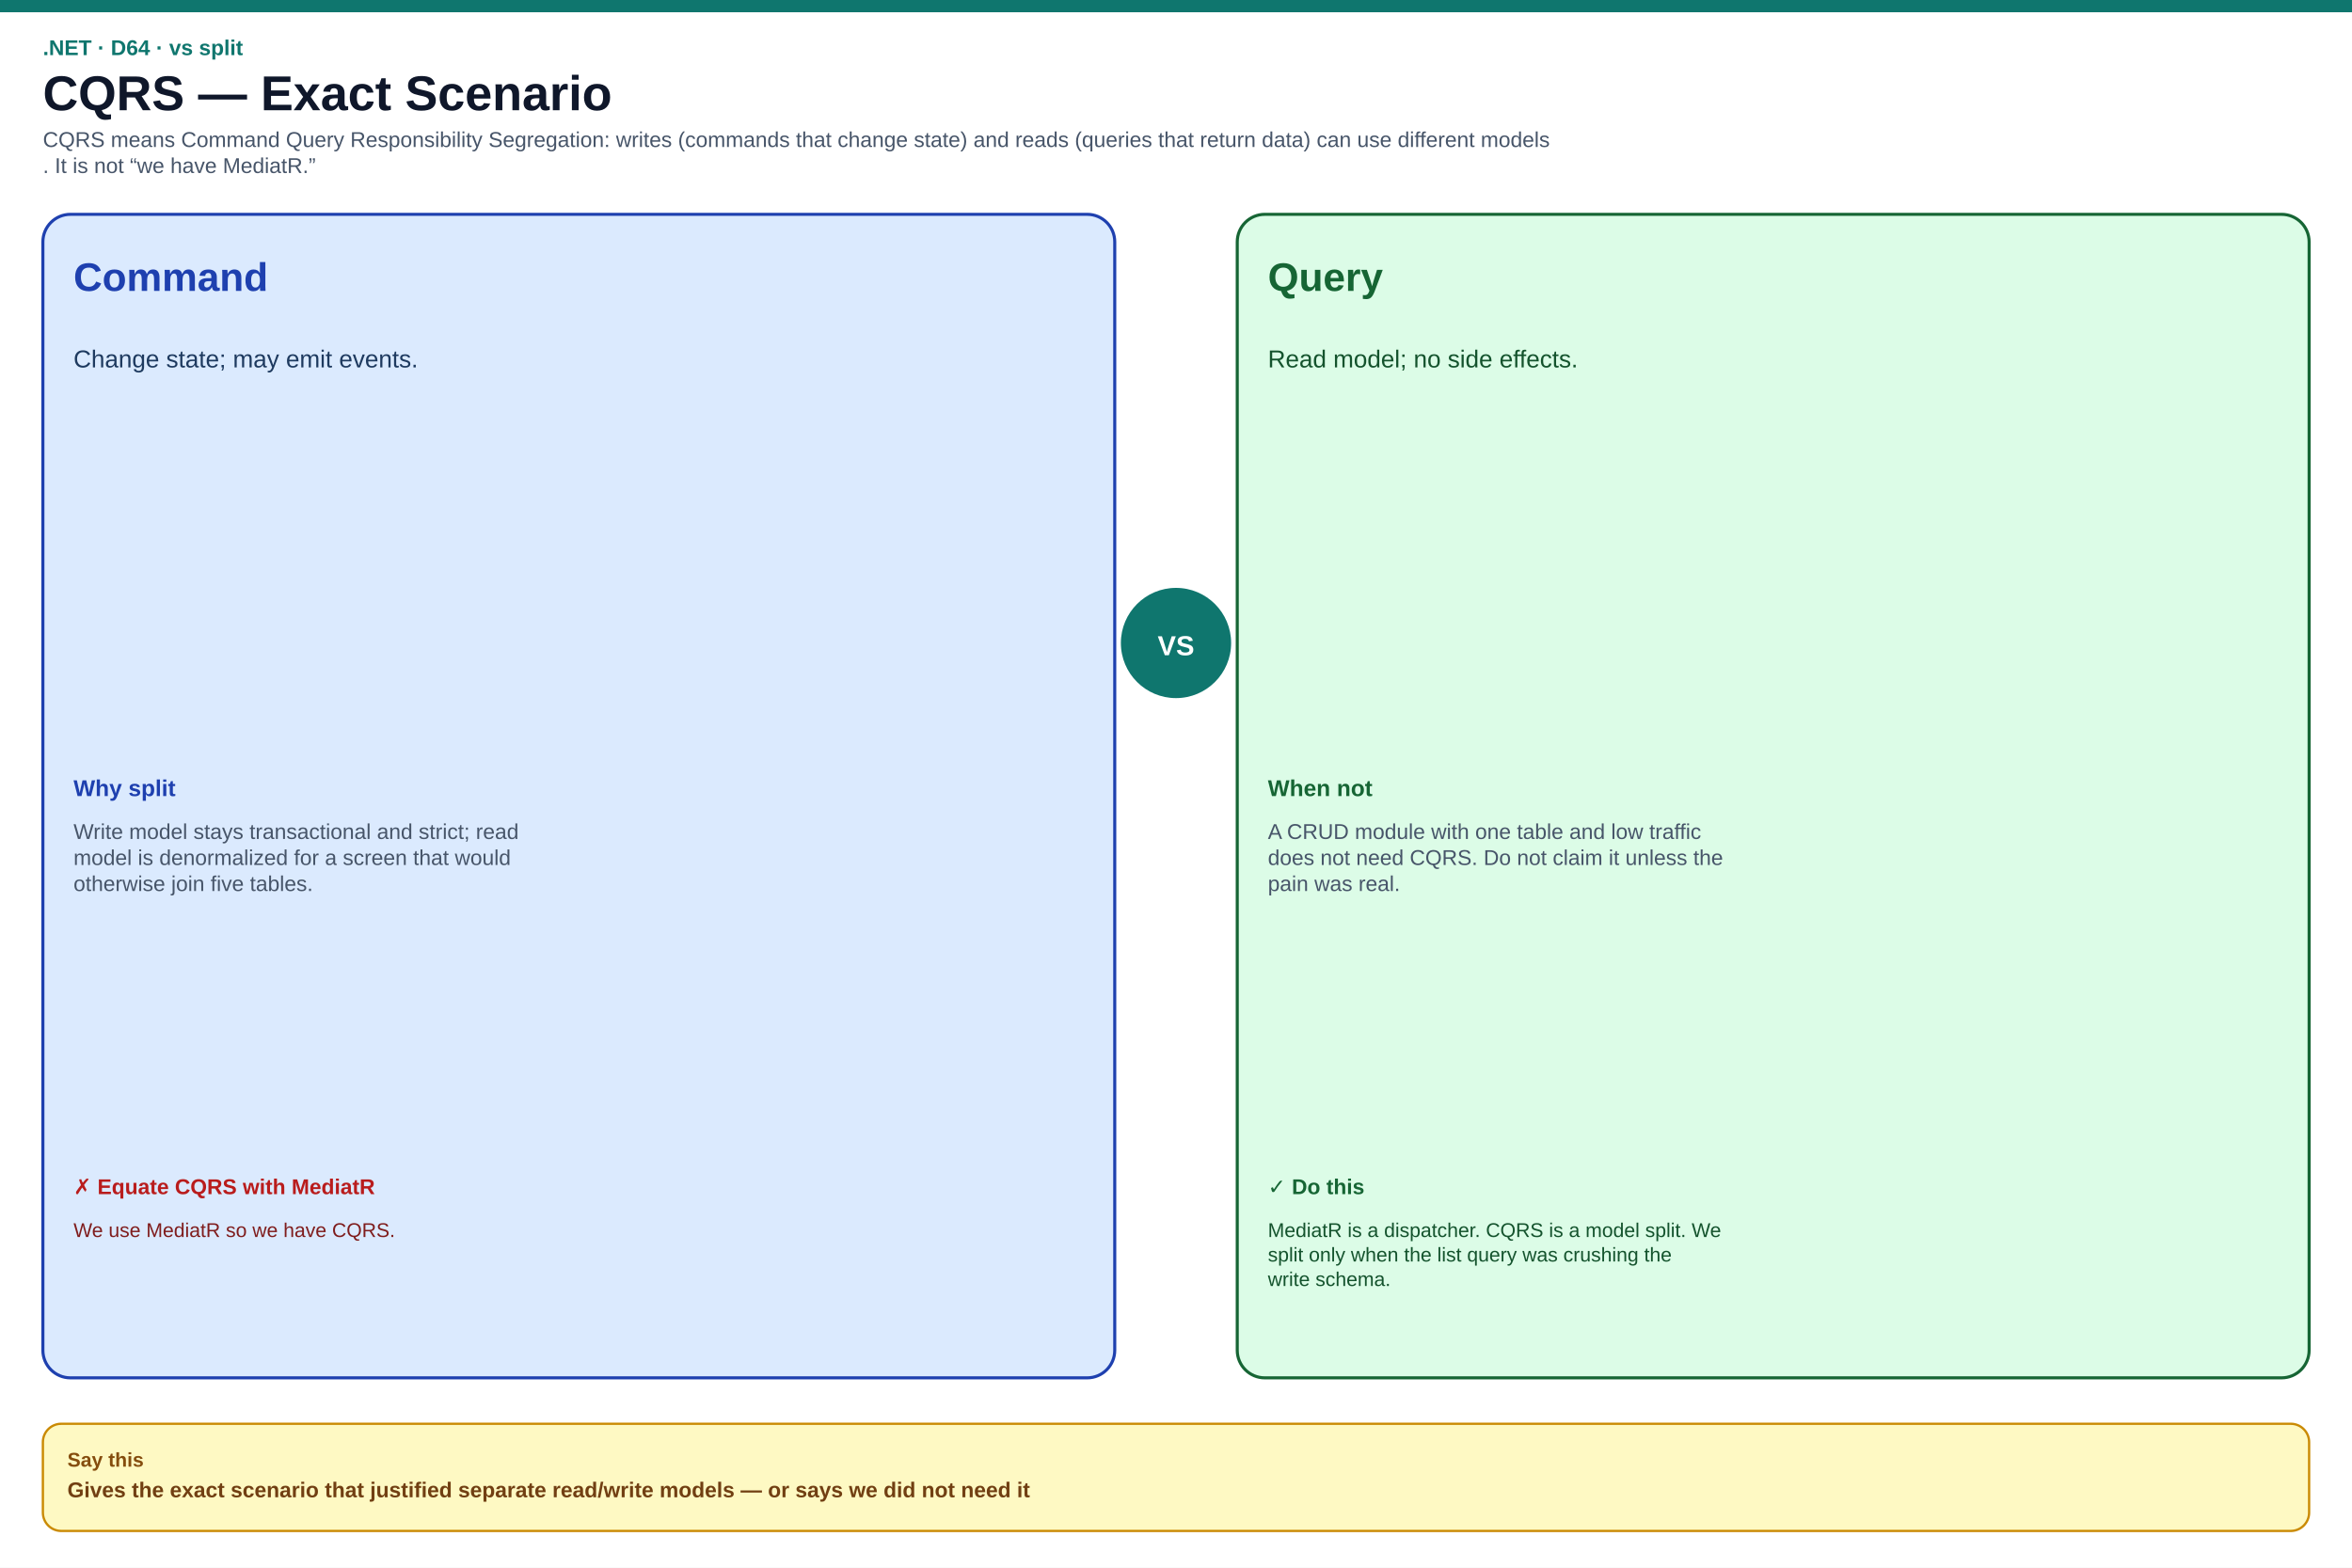
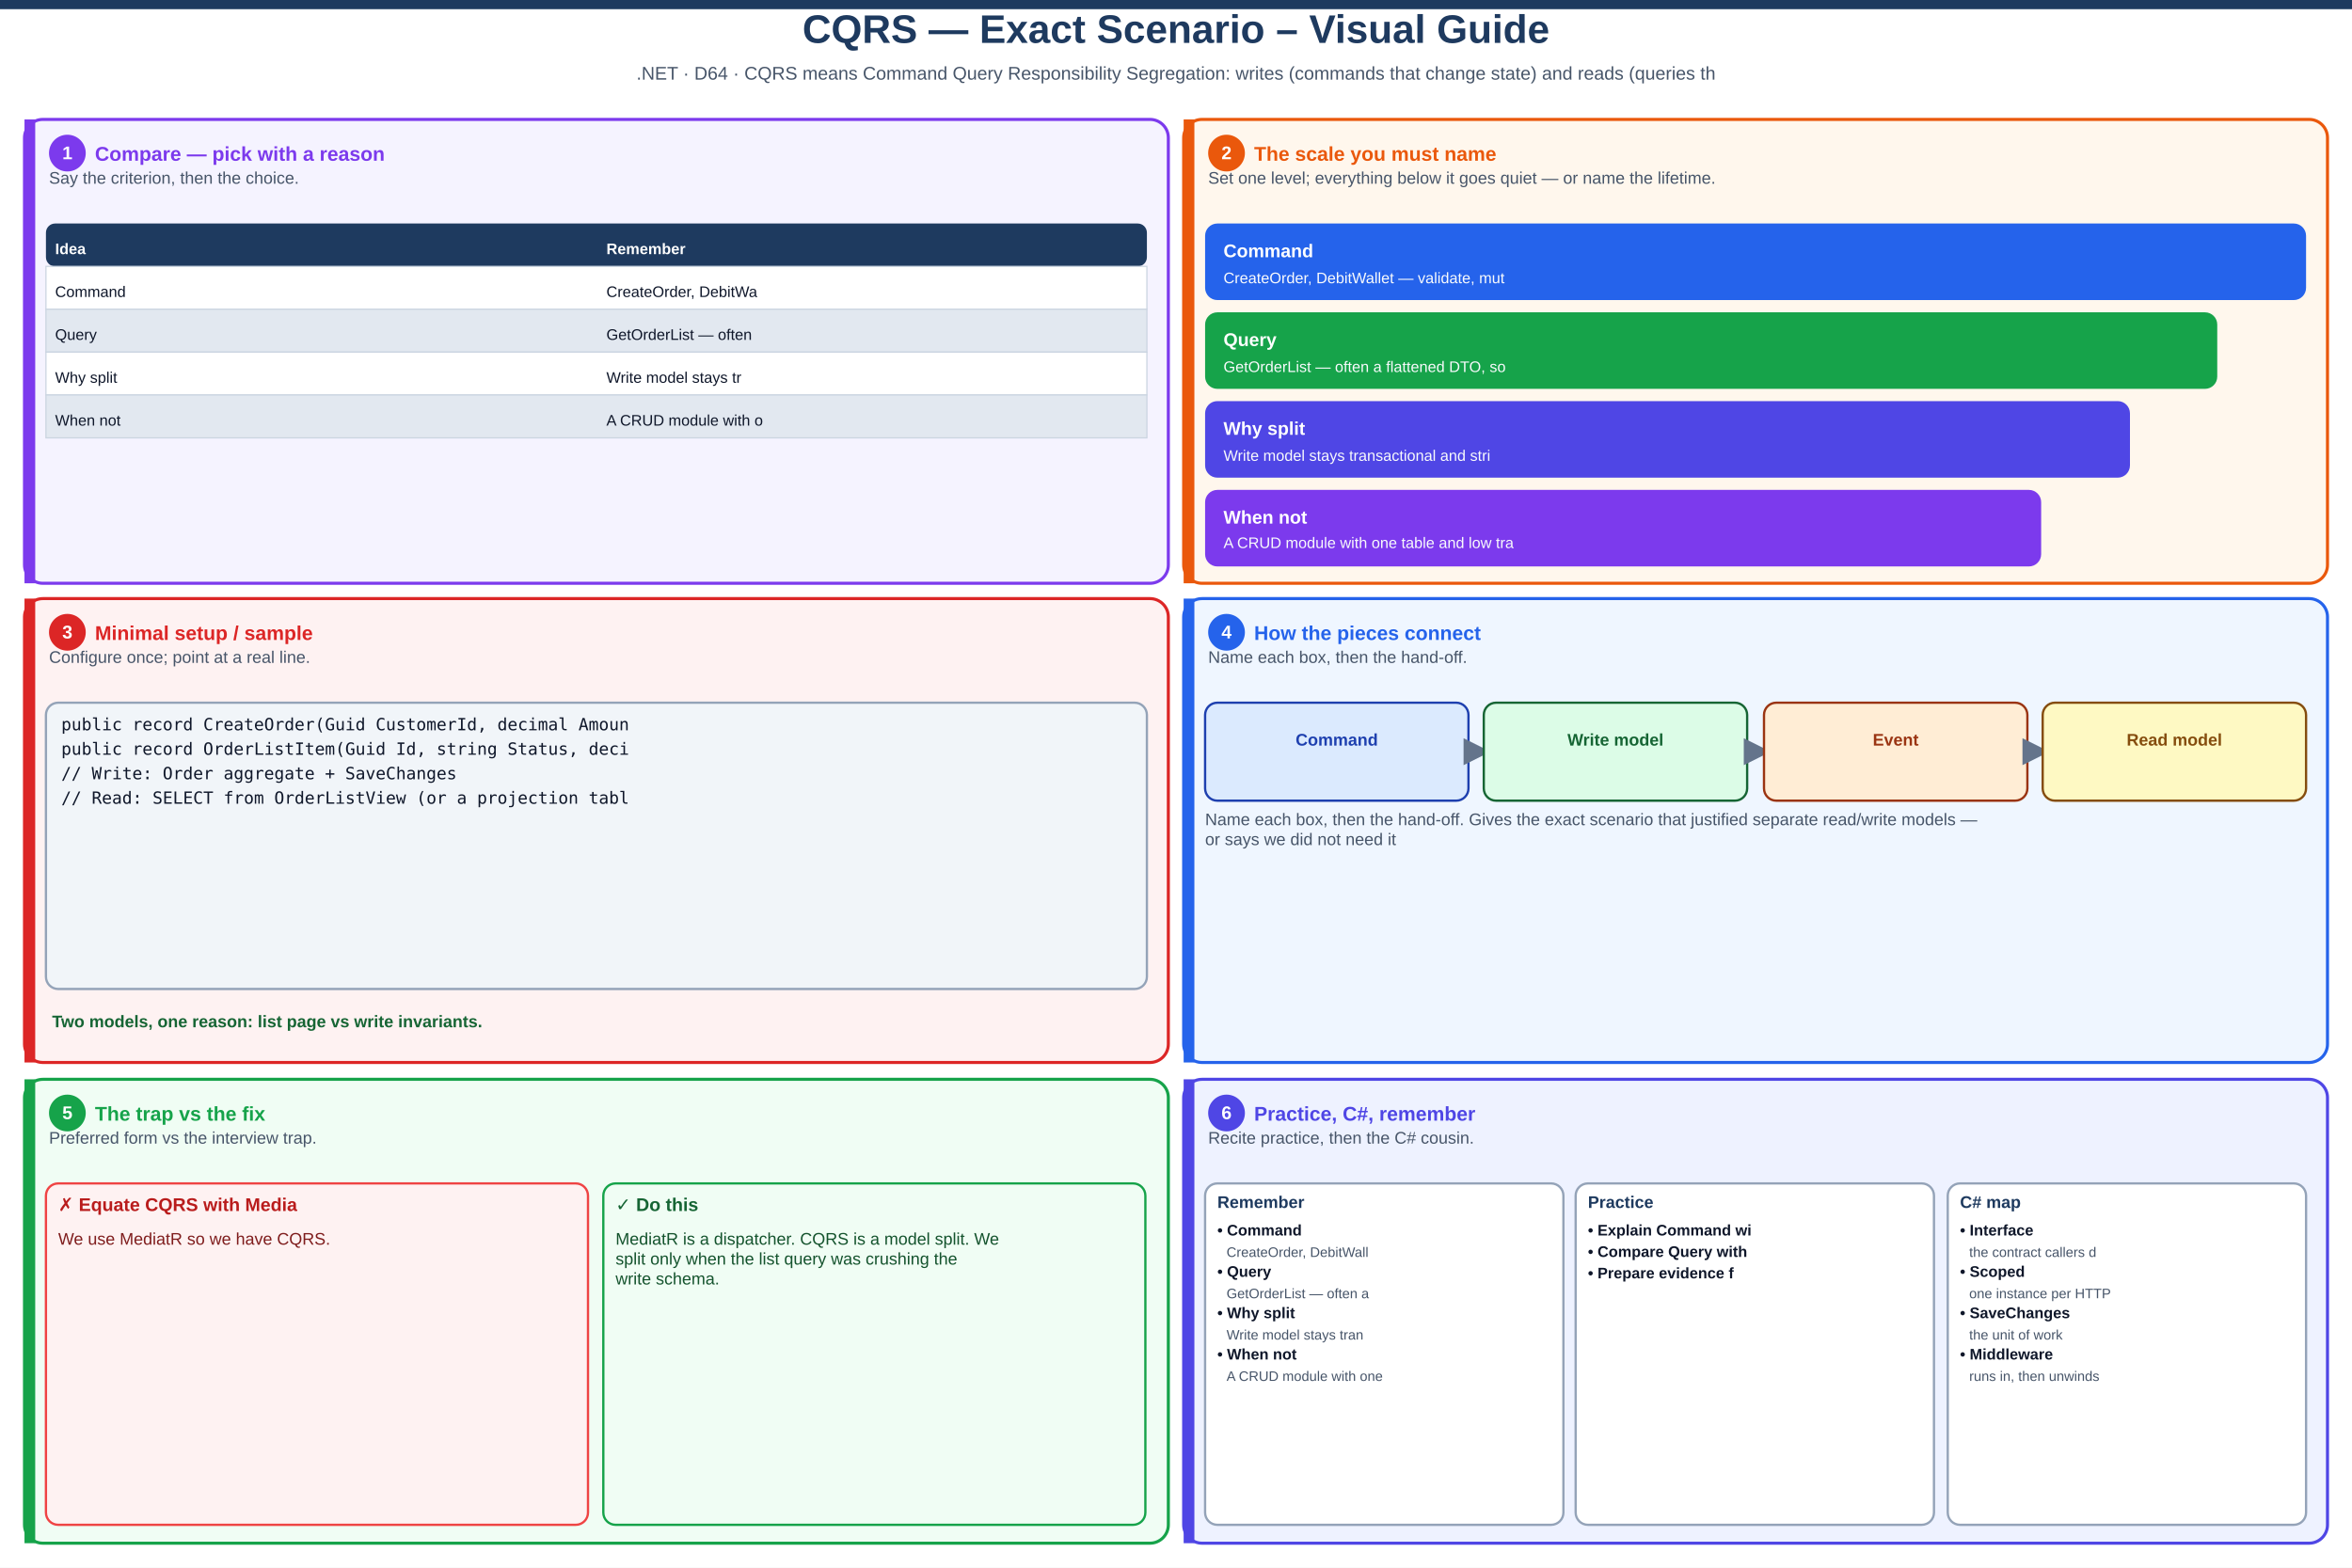
<svg xmlns="http://www.w3.org/2000/svg" width="1536" height="1024" viewBox="0 0 1536 1024">
  <defs>
    <marker id="arrow" markerWidth="8" markerHeight="8" refX="6" refY="4" orient="auto">
      <path d="M0,0 L8,4 L0,8 z" fill="#64748b" />
    </marker>
  </defs>
  <rect x="0" y="0" width="1536" height="1024" rx="0" fill="#ffffff" />
-   <rect x="0" y="0" width="1536" height="8" rx="0" fill="#0f766e" />
-   <text x="28" y="36" fill="#0f766e" font-size="14" font-weight="700" text-anchor="start" font-family="Segoe UI,Arial,sans-serif">.NET  ·  D64  ·  vs split</text>
-   <text x="28" y="72" fill="#0f172a" font-size="32" font-weight="800" text-anchor="start" font-family="Segoe UI,Arial,sans-serif">CQRS — Exact Scenario</text>
-   <text x="28" y="96" fill="#475569" font-size="14" font-weight="500" text-anchor="start" font-family="Segoe UI,Arial,sans-serif">
-     <tspan x="28" dy="0">CQRS means Command Query Responsibility Segregation: writes (commands that change state) and reads (queries that return data) can use different models</tspan>
-     <tspan x="28" dy="17">. It is not “we have MediatR.”</tspan>
+   <rect x="0" y="0" width="1536" height="6" rx="0" fill="#1e3a5f" />
+   <text x="768" y="28" fill="#1e3a5f" font-size="26" font-weight="800" text-anchor="middle" font-family="Segoe UI,Arial,sans-serif">CQRS — Exact Scenario  –  Visual Guide</text>
+   <text x="768" y="52" fill="#475569" font-size="12" font-weight="500" text-anchor="middle" font-family="Segoe UI,Arial,sans-serif">.NET  ·  D64  ·  CQRS means Command Query Responsibility Segregation: writes (commands that change state) and reads (queries th</text>
+   <rect x="16" y="78" width="747" height="303" rx="12" fill="#f5f3ff" stroke="#7c3aed" stroke-width="2" />
+   <rect x="16" y="78" width="7" height="303" rx="0" fill="#7c3aed" />
+   <circle cx="44" cy="100" r="12" fill="#7c3aed" />
+   <text x="44" y="104" fill="#fff" font-size="12" font-weight="800" text-anchor="middle" font-family="Segoe UI,Arial,sans-serif">1</text>
+   <text x="62" y="105" fill="#7c3aed" font-size="13" font-weight="800" text-anchor="start" font-family="Segoe UI,Arial,sans-serif">Compare — pick with a reason</text>
+   <text x="32" y="120" fill="#475569" font-size="11" font-weight="500" text-anchor="start" font-family="Segoe UI,Arial,sans-serif">
+     <tspan x="32" dy="0">Say the criterion, then the choice.</tspan>
  </text>
-   <rect x="28" y="140" width="700" height="760" rx="18" fill="#dbeafe" stroke="#1e40af" stroke-width="2" />
-   <rect x="808" y="140" width="700" height="760" rx="18" fill="#dcfce7" stroke="#166534" stroke-width="2" />
-   <circle cx="768" cy="420" r="36" fill="#0f766e" />
-   <text x="768" y="428" fill="#fff" font-size="18" font-weight="800" text-anchor="middle" font-family="Segoe UI,Arial,sans-serif">VS</text>
-   <text x="48" y="190" fill="#1e40af" font-size="26" font-weight="800" text-anchor="start" font-family="Segoe UI,Arial,sans-serif">Command</text>
-   <text x="48" y="240" fill="#1e3a5f" font-size="16" font-weight="500" text-anchor="start" font-family="Segoe UI,Arial,sans-serif">
-     <tspan x="48" dy="0">Change state; may emit events.</tspan>
+   <rect x="30" y="146" width="719" height="28" rx="6" fill="#1e3a5f" />
+   <text x="36" y="166" fill="#fff" font-size="10" font-weight="700" text-anchor="start" font-family="Segoe UI,Arial,sans-serif">Idea</text>
+   <text x="396" y="166" fill="#fff" font-size="10" font-weight="700" text-anchor="start" font-family="Segoe UI,Arial,sans-serif">Remember</text>
+   <rect x="30" y="174" width="719" height="28" rx="0" fill="#ffffff" stroke="#cbd5e1" stroke-width="0.8" />
+   <text x="36" y="194" fill="#0f172a" font-size="10" font-weight="500" text-anchor="start" font-family="Segoe UI,Arial,sans-serif">Command</text>
+   <text x="396" y="194" fill="#0f172a" font-size="10" font-weight="500" text-anchor="start" font-family="Segoe UI,Arial,sans-serif">CreateOrder, DebitWa</text>
+   <rect x="30" y="202" width="719" height="28" rx="0" fill="#e2e8f0" stroke="#cbd5e1" stroke-width="0.8" />
+   <text x="36" y="222" fill="#0f172a" font-size="10" font-weight="500" text-anchor="start" font-family="Segoe UI,Arial,sans-serif">Query</text>
+   <text x="396" y="222" fill="#0f172a" font-size="10" font-weight="500" text-anchor="start" font-family="Segoe UI,Arial,sans-serif">GetOrderList — often</text>
+   <rect x="30" y="230" width="719" height="28" rx="0" fill="#ffffff" stroke="#cbd5e1" stroke-width="0.8" />
+   <text x="36" y="250" fill="#0f172a" font-size="10" font-weight="500" text-anchor="start" font-family="Segoe UI,Arial,sans-serif">Why split</text>
+   <text x="396" y="250" fill="#0f172a" font-size="10" font-weight="500" text-anchor="start" font-family="Segoe UI,Arial,sans-serif">Write model stays tr</text>
+   <rect x="30" y="258" width="719" height="28" rx="0" fill="#e2e8f0" stroke="#cbd5e1" stroke-width="0.8" />
+   <text x="36" y="278" fill="#0f172a" font-size="10" font-weight="500" text-anchor="start" font-family="Segoe UI,Arial,sans-serif">When not</text>
+   <text x="396" y="278" fill="#0f172a" font-size="10" font-weight="500" text-anchor="start" font-family="Segoe UI,Arial,sans-serif">A CRUD module with o</text>
+   <rect x="773" y="78" width="747" height="303" rx="12" fill="#fff7ed" stroke="#ea580c" stroke-width="2" />
+   <rect x="773" y="78" width="7" height="303" rx="0" fill="#ea580c" />
+   <circle cx="801" cy="100" r="12" fill="#ea580c" />
+   <text x="801" y="104" fill="#fff" font-size="12" font-weight="800" text-anchor="middle" font-family="Segoe UI,Arial,sans-serif">2</text>
+   <text x="819" y="105" fill="#ea580c" font-size="13" font-weight="800" text-anchor="start" font-family="Segoe UI,Arial,sans-serif">The scale you must name</text>
+   <text x="789" y="120" fill="#475569" font-size="11" font-weight="500" text-anchor="start" font-family="Segoe UI,Arial,sans-serif">
+     <tspan x="789" dy="0">Set one level; everything below it goes quiet — or name the lifetime.</tspan>
  </text>
-   <text x="828" y="190" fill="#166534" font-size="26" font-weight="800" text-anchor="start" font-family="Segoe UI,Arial,sans-serif">Query</text>
-   <text x="828" y="240" fill="#14532d" font-size="16" font-weight="500" text-anchor="start" font-family="Segoe UI,Arial,sans-serif">
-     <tspan x="828" dy="0">Read model; no side effects.</tspan>
+   <rect x="787" y="146" width="719" height="50" rx="8" fill="#2563eb" />
+   <text x="799" y="168" fill="#fff" font-size="12" font-weight="800" text-anchor="start" font-family="Segoe UI,Arial,sans-serif">Command</text>
+   <text x="799" y="185" fill="#f8fafc" font-size="10" font-weight="500" text-anchor="start" font-family="Segoe UI,Arial,sans-serif">CreateOrder, DebitWallet — validate, mut</text>
+   <rect x="787" y="204" width="661" height="50" rx="8" fill="#16a34a" />
+   <text x="799" y="226" fill="#fff" font-size="12" font-weight="800" text-anchor="start" font-family="Segoe UI,Arial,sans-serif">Query</text>
+   <text x="799" y="243" fill="#f8fafc" font-size="10" font-weight="500" text-anchor="start" font-family="Segoe UI,Arial,sans-serif">GetOrderList — often a flattened DTO, so</text>
+   <rect x="787" y="262" width="604" height="50" rx="8" fill="#4f46e5" />
+   <text x="799" y="284" fill="#fff" font-size="12" font-weight="800" text-anchor="start" font-family="Segoe UI,Arial,sans-serif">Why split</text>
+   <text x="799" y="301" fill="#f8fafc" font-size="10" font-weight="500" text-anchor="start" font-family="Segoe UI,Arial,sans-serif">Write model stays transactional and stri</text>
+   <rect x="787" y="320" width="546" height="50" rx="8" fill="#7c3aed" />
+   <text x="799" y="342" fill="#fff" font-size="12" font-weight="800" text-anchor="start" font-family="Segoe UI,Arial,sans-serif">When not</text>
+   <text x="799" y="358" fill="#f8fafc" font-size="10" font-weight="500" text-anchor="start" font-family="Segoe UI,Arial,sans-serif">A CRUD module with one table and low tra</text>
+   <rect x="16" y="391" width="747" height="303" rx="12" fill="#fef2f2" stroke="#dc2626" stroke-width="2" />
+   <rect x="16" y="391" width="7" height="303" rx="0" fill="#dc2626" />
+   <circle cx="44" cy="413" r="12" fill="#dc2626" />
+   <text x="44" y="417" fill="#fff" font-size="12" font-weight="800" text-anchor="middle" font-family="Segoe UI,Arial,sans-serif">3</text>
+   <text x="62" y="418" fill="#dc2626" font-size="13" font-weight="800" text-anchor="start" font-family="Segoe UI,Arial,sans-serif">Minimal setup / sample</text>
+   <text x="32" y="433" fill="#475569" font-size="11" font-weight="500" text-anchor="start" font-family="Segoe UI,Arial,sans-serif">
+     <tspan x="32" dy="0">Configure once; point at a real line.</tspan>
  </text>
-   <text x="48" y="520" fill="#1e40af" font-size="15" font-weight="800" text-anchor="start" font-family="Segoe UI,Arial,sans-serif">Why split</text>
-   <text x="48" y="548" fill="#475569" font-size="14" font-weight="500" text-anchor="start" font-family="Segoe UI,Arial,sans-serif">
-     <tspan x="48" dy="0">Write model stays transactional and strict; read</tspan>
-     <tspan x="48" dy="17">model is denormalized for a screen that would</tspan>
-     <tspan x="48" dy="17">otherwise join five tables.</tspan>
+   <rect x="30" y="459" width="719" height="187" rx="8" fill="#f1f5f9" stroke="#94a3b8" stroke-width="1.5" />
+   <text x="40" y="477" fill="#0f172a" font-size="11" font-weight="500" text-anchor="start" font-family="Consolas,Menlo,monospace">public record CreateOrder(Guid CustomerId, decimal Amoun</text>
+   <text x="40" y="493" fill="#0f172a" font-size="11" font-weight="500" text-anchor="start" font-family="Consolas,Menlo,monospace">public record OrderListItem(Guid Id, string Status, deci</text>
+   <text x="40" y="509" fill="#0f172a" font-size="11" font-weight="500" text-anchor="start" font-family="Consolas,Menlo,monospace">// Write: Order aggregate + SaveChanges</text>
+   <text x="40" y="525" fill="#0f172a" font-size="11" font-weight="500" text-anchor="start" font-family="Consolas,Menlo,monospace">// Read: SELECT from OrderListView (or a projection tabl</text>
+   <text x="34" y="671" fill="#166534" font-size="11" font-weight="700" text-anchor="start" font-family="Segoe UI,Arial,sans-serif">Two models, one reason: list page vs write invariants.</text>
+   <rect x="773" y="391" width="747" height="303" rx="12" fill="#eff6ff" stroke="#2563eb" stroke-width="2" />
+   <rect x="773" y="391" width="7" height="303" rx="0" fill="#2563eb" />
+   <circle cx="801" cy="413" r="12" fill="#2563eb" />
+   <text x="801" y="417" fill="#fff" font-size="12" font-weight="800" text-anchor="middle" font-family="Segoe UI,Arial,sans-serif">4</text>
+   <text x="819" y="418" fill="#2563eb" font-size="13" font-weight="800" text-anchor="start" font-family="Segoe UI,Arial,sans-serif">How the pieces connect</text>
+   <text x="789" y="433" fill="#475569" font-size="11" font-weight="500" text-anchor="start" font-family="Segoe UI,Arial,sans-serif">
+     <tspan x="789" dy="0">Name each box, then the hand-off.</tspan>
  </text>
-   <text x="828" y="520" fill="#166534" font-size="15" font-weight="800" text-anchor="start" font-family="Segoe UI,Arial,sans-serif">When not</text>
-   <text x="828" y="548" fill="#475569" font-size="14" font-weight="500" text-anchor="start" font-family="Segoe UI,Arial,sans-serif">
-     <tspan x="828" dy="0">A CRUD module with one table and low traffic</tspan>
-     <tspan x="828" dy="17">does not need CQRS. Do not claim it unless the</tspan>
-     <tspan x="828" dy="17">pain was real.</tspan>
+   <rect x="787" y="459" width="172" height="64" rx="8" fill="#dbeafe" stroke="#1e40af" stroke-width="1.5" />
+   <text x="873" y="487" fill="#1e40af" font-size="11" font-weight="800" text-anchor="middle" font-family="Segoe UI,Arial,sans-serif">
+     <tspan x="873" dy="0">Command</tspan>
  </text>
-   <text x="48" y="780" fill="#b91c1c" font-size="14" font-weight="800" text-anchor="start" font-family="Segoe UI,Arial,sans-serif">✗  Equate CQRS with MediatR</text>
-   <text x="48" y="808" fill="#7f1d1d" font-size="13" font-weight="500" text-anchor="start" font-family="Segoe UI,Arial,sans-serif">
-     <tspan x="48" dy="0">We use MediatR so we have CQRS.</tspan>
+   <line x1="959" y1="491" x2="969" y2="491" stroke="#1e40af" stroke-width="2.2" marker-end="url(#arrow)" />
+   <rect x="969" y="459" width="172" height="64" rx="8" fill="#dcfce7" stroke="#166534" stroke-width="1.5" />
+   <text x="1055" y="487" fill="#166534" font-size="11" font-weight="800" text-anchor="middle" font-family="Segoe UI,Arial,sans-serif">
+     <tspan x="1055" dy="0">Write model</tspan>
  </text>
-   <text x="828" y="780" fill="#166534" font-size="14" font-weight="800" text-anchor="start" font-family="Segoe UI,Arial,sans-serif">✓  Do this</text>
-   <text x="828" y="808" fill="#14532d" font-size="13" font-weight="500" text-anchor="start" font-family="Segoe UI,Arial,sans-serif">
-     <tspan x="828" dy="0">MediatR is a dispatcher. CQRS is a model split. We</tspan>
-     <tspan x="828" dy="16">split only when the list query was crushing the</tspan>
-     <tspan x="828" dy="16">write schema.</tspan>
+   <line x1="1142" y1="491" x2="1152" y2="491" stroke="#1e40af" stroke-width="2.2" marker-end="url(#arrow)" />
+   <rect x="1152" y="459" width="172" height="64" rx="8" fill="#ffedd5" stroke="#9a3412" stroke-width="1.5" />
+   <text x="1238" y="487" fill="#9a3412" font-size="11" font-weight="800" text-anchor="middle" font-family="Segoe UI,Arial,sans-serif">
+     <tspan x="1238" dy="0">Event</tspan>
  </text>
-   <rect x="28" y="930" width="1480" height="70" rx="12" fill="#fef9c3" stroke="#ca8a04" stroke-width="1.5" />
-   <text x="44" y="958" fill="#854d0e" font-size="13" font-weight="800" text-anchor="start" font-family="Segoe UI,Arial,sans-serif">Say this</text>
-   <text x="44" y="978" fill="#713f12" font-size="14" font-weight="600" text-anchor="start" font-family="Segoe UI,Arial,sans-serif">
-     <tspan x="44" dy="0">Gives the exact scenario that justified separate read/write models — or says we did not need it</tspan>
+   <line x1="1324" y1="491" x2="1334" y2="491" stroke="#1e40af" stroke-width="2.2" marker-end="url(#arrow)" />
+   <rect x="1334" y="459" width="172" height="64" rx="8" fill="#fef9c3" stroke="#854d0e" stroke-width="1.5" />
+   <text x="1420" y="487" fill="#854d0e" font-size="11" font-weight="800" text-anchor="middle" font-family="Segoe UI,Arial,sans-serif">
+     <tspan x="1420" dy="0">Read model</tspan>
  </text>
+   <text x="787" y="539" fill="#475569" font-size="11" font-weight="500" text-anchor="start" font-family="Segoe UI,Arial,sans-serif">
+     <tspan x="787" dy="0">Name each box, then the hand-off. Gives the exact scenario that justified separate read/write models —</tspan>
+     <tspan x="787" dy="13">or says we did not need it</tspan>
+   </text>
+   <rect x="16" y="705" width="747" height="303" rx="12" fill="#f0fdf4" stroke="#16a34a" stroke-width="2" />
+   <rect x="16" y="705" width="7" height="303" rx="0" fill="#16a34a" />
+   <circle cx="44" cy="727" r="12" fill="#16a34a" />
+   <text x="44" y="731" fill="#fff" font-size="12" font-weight="800" text-anchor="middle" font-family="Segoe UI,Arial,sans-serif">5</text>
+   <text x="62" y="732" fill="#16a34a" font-size="13" font-weight="800" text-anchor="start" font-family="Segoe UI,Arial,sans-serif">The trap vs the fix</text>
+   <text x="32" y="747" fill="#475569" font-size="11" font-weight="500" text-anchor="start" font-family="Segoe UI,Arial,sans-serif">
+     <tspan x="32" dy="0">Preferred form vs the interview trap.</tspan>
+   </text>
+   <rect x="30" y="773" width="354" height="223" rx="8" fill="#fef2f2" stroke="#ef4444" stroke-width="1.5" />
+   <text x="38" y="791" fill="#b91c1c" font-size="12" font-weight="800" text-anchor="start" font-family="Segoe UI,Arial,sans-serif">✗  Equate CQRS with Media</text>
+   <text x="38" y="813" fill="#7f1d1d" font-size="11" font-weight="500" text-anchor="start" font-family="Segoe UI,Arial,sans-serif">
+     <tspan x="38" dy="0">We use MediatR so we have CQRS.</tspan>
+   </text>
+   <rect x="394" y="773" width="354" height="223" rx="8" fill="#f0fdf4" stroke="#16a34a" stroke-width="1.5" />
+   <text x="402" y="791" fill="#166534" font-size="12" font-weight="800" text-anchor="start" font-family="Segoe UI,Arial,sans-serif">✓  Do this</text>
+   <text x="402" y="813" fill="#14532d" font-size="11" font-weight="500" text-anchor="start" font-family="Segoe UI,Arial,sans-serif">
+     <tspan x="402" dy="0">MediatR is a dispatcher. CQRS is a model split. We</tspan>
+     <tspan x="402" dy="13">split only when the list query was crushing the</tspan>
+     <tspan x="402" dy="13">write schema.</tspan>
+   </text>
+   <rect x="773" y="705" width="747" height="303" rx="12" fill="#eef2ff" stroke="#4f46e5" stroke-width="2" />
+   <rect x="773" y="705" width="7" height="303" rx="0" fill="#4f46e5" />
+   <circle cx="801" cy="727" r="12" fill="#4f46e5" />
+   <text x="801" y="731" fill="#fff" font-size="12" font-weight="800" text-anchor="middle" font-family="Segoe UI,Arial,sans-serif">6</text>
+   <text x="819" y="732" fill="#4f46e5" font-size="13" font-weight="800" text-anchor="start" font-family="Segoe UI,Arial,sans-serif">Practice, C#, remember</text>
+   <text x="789" y="747" fill="#475569" font-size="11" font-weight="500" text-anchor="start" font-family="Segoe UI,Arial,sans-serif">
+     <tspan x="789" dy="0">Recite practice, then the C# cousin.</tspan>
+   </text>
+   <rect x="787" y="773" width="234" height="223" rx="8" fill="#fff" stroke="#94a3b8" stroke-width="1.5" />
+   <text x="795" y="789" fill="#1e3a5f" font-size="11" font-weight="800" text-anchor="start" font-family="Segoe UI,Arial,sans-serif">Remember</text>
+   <text x="795" y="807" fill="#0f172a" font-size="10" font-weight="700" text-anchor="start" font-family="Segoe UI,Arial,sans-serif">• Command</text>
+   <text x="801" y="821" fill="#475569" font-size="9" font-weight="500" text-anchor="start" font-family="Segoe UI,Arial,sans-serif">CreateOrder, DebitWall</text>
+   <text x="795" y="834" fill="#0f172a" font-size="10" font-weight="700" text-anchor="start" font-family="Segoe UI,Arial,sans-serif">• Query</text>
+   <text x="801" y="848" fill="#475569" font-size="9" font-weight="500" text-anchor="start" font-family="Segoe UI,Arial,sans-serif">GetOrderList — often a</text>
+   <text x="795" y="861" fill="#0f172a" font-size="10" font-weight="700" text-anchor="start" font-family="Segoe UI,Arial,sans-serif">• Why split</text>
+   <text x="801" y="875" fill="#475569" font-size="9" font-weight="500" text-anchor="start" font-family="Segoe UI,Arial,sans-serif">Write model stays tran</text>
+   <text x="795" y="888" fill="#0f172a" font-size="10" font-weight="700" text-anchor="start" font-family="Segoe UI,Arial,sans-serif">• When not</text>
+   <text x="801" y="902" fill="#475569" font-size="9" font-weight="500" text-anchor="start" font-family="Segoe UI,Arial,sans-serif">A CRUD module with one</text>
+   <rect x="1029" y="773" width="234" height="223" rx="8" fill="#fff" stroke="#94a3b8" stroke-width="1.5" />
+   <text x="1037" y="789" fill="#1e3a5f" font-size="11" font-weight="800" text-anchor="start" font-family="Segoe UI,Arial,sans-serif">Practice</text>
+   <text x="1037" y="807" fill="#0f172a" font-size="10" font-weight="700" text-anchor="start" font-family="Segoe UI,Arial,sans-serif">• Explain Command wi</text>
+   <text x="1037" y="821" fill="#0f172a" font-size="10" font-weight="700" text-anchor="start" font-family="Segoe UI,Arial,sans-serif">• Compare Query with</text>
+   <text x="1037" y="835" fill="#0f172a" font-size="10" font-weight="700" text-anchor="start" font-family="Segoe UI,Arial,sans-serif">• Prepare evidence f</text>
+   <rect x="1272" y="773" width="234" height="223" rx="8" fill="#fff" stroke="#94a3b8" stroke-width="1.5" />
+   <text x="1280" y="789" fill="#1e3a5f" font-size="11" font-weight="800" text-anchor="start" font-family="Segoe UI,Arial,sans-serif">C# map</text>
+   <text x="1280" y="807" fill="#0f172a" font-size="10" font-weight="700" text-anchor="start" font-family="Segoe UI,Arial,sans-serif">• Interface</text>
+   <text x="1286" y="821" fill="#475569" font-size="9" font-weight="500" text-anchor="start" font-family="Segoe UI,Arial,sans-serif">the contract callers d</text>
+   <text x="1280" y="834" fill="#0f172a" font-size="10" font-weight="700" text-anchor="start" font-family="Segoe UI,Arial,sans-serif">• Scoped</text>
+   <text x="1286" y="848" fill="#475569" font-size="9" font-weight="500" text-anchor="start" font-family="Segoe UI,Arial,sans-serif">one instance per HTTP </text>
+   <text x="1280" y="861" fill="#0f172a" font-size="10" font-weight="700" text-anchor="start" font-family="Segoe UI,Arial,sans-serif">• SaveChanges</text>
+   <text x="1286" y="875" fill="#475569" font-size="9" font-weight="500" text-anchor="start" font-family="Segoe UI,Arial,sans-serif">the unit of work</text>
+   <text x="1280" y="888" fill="#0f172a" font-size="10" font-weight="700" text-anchor="start" font-family="Segoe UI,Arial,sans-serif">• Middleware</text>
+   <text x="1286" y="902" fill="#475569" font-size="9" font-weight="500" text-anchor="start" font-family="Segoe UI,Arial,sans-serif">runs in, then unwinds </text>
</svg>
